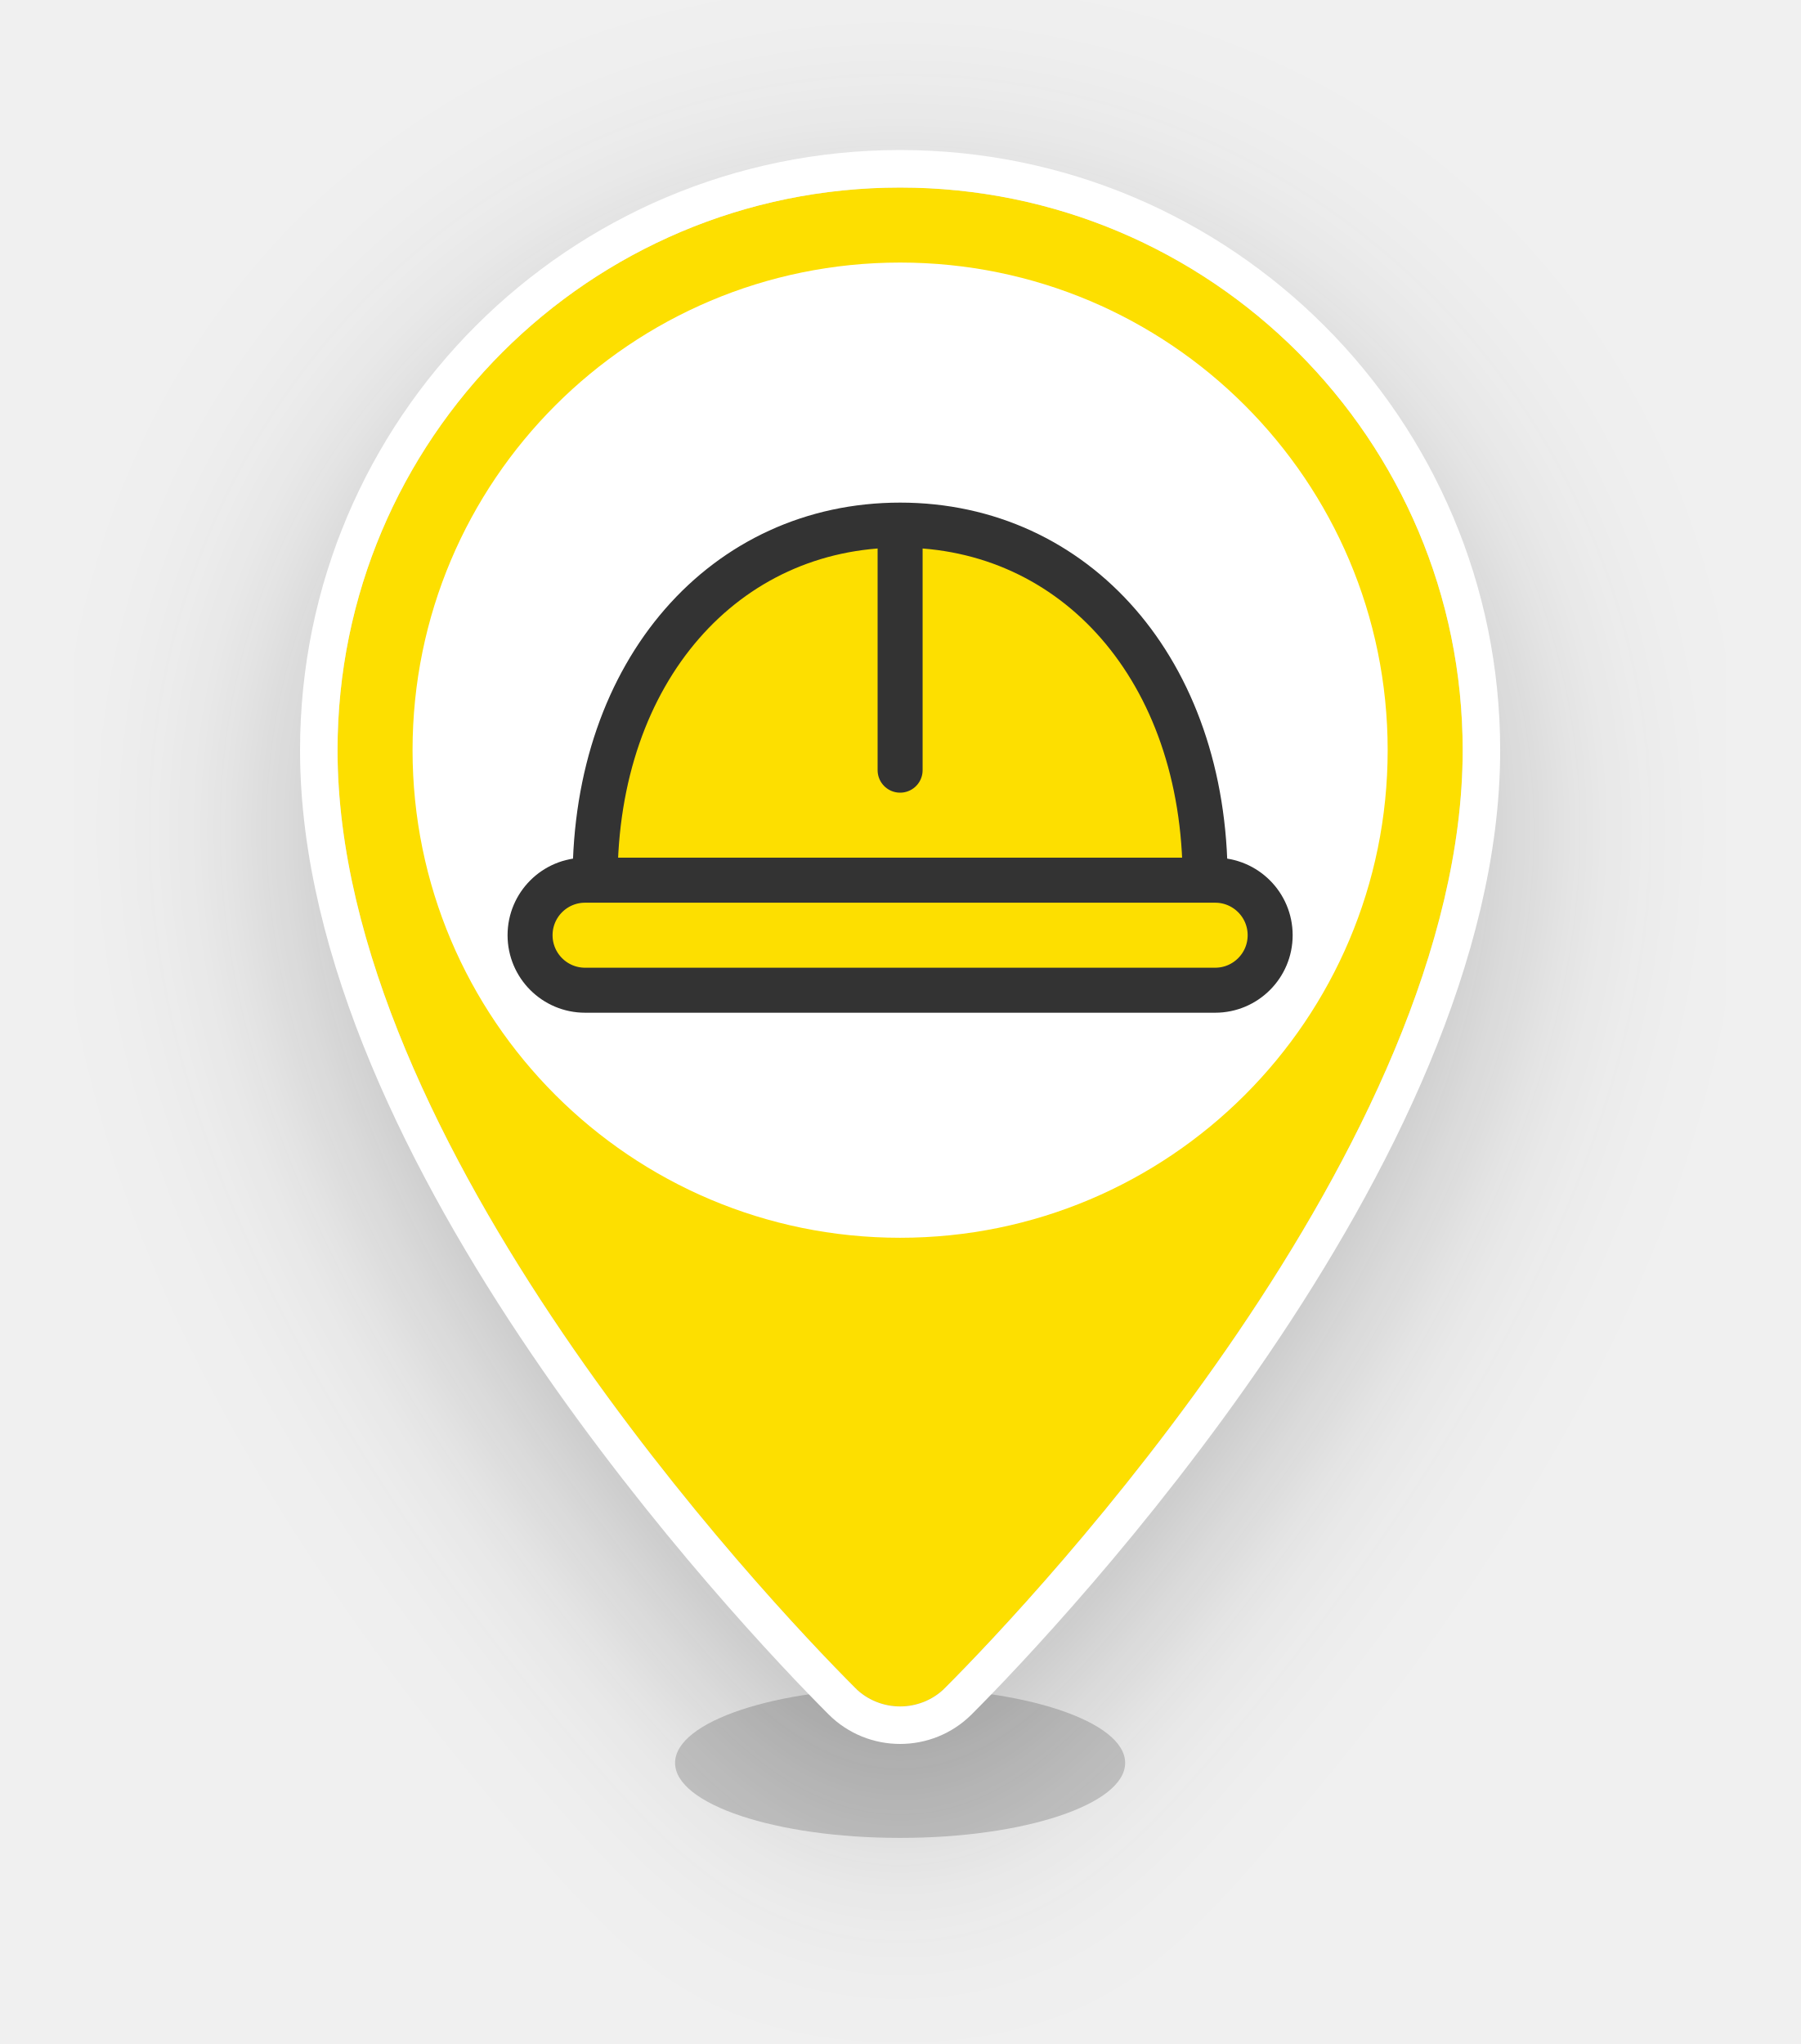
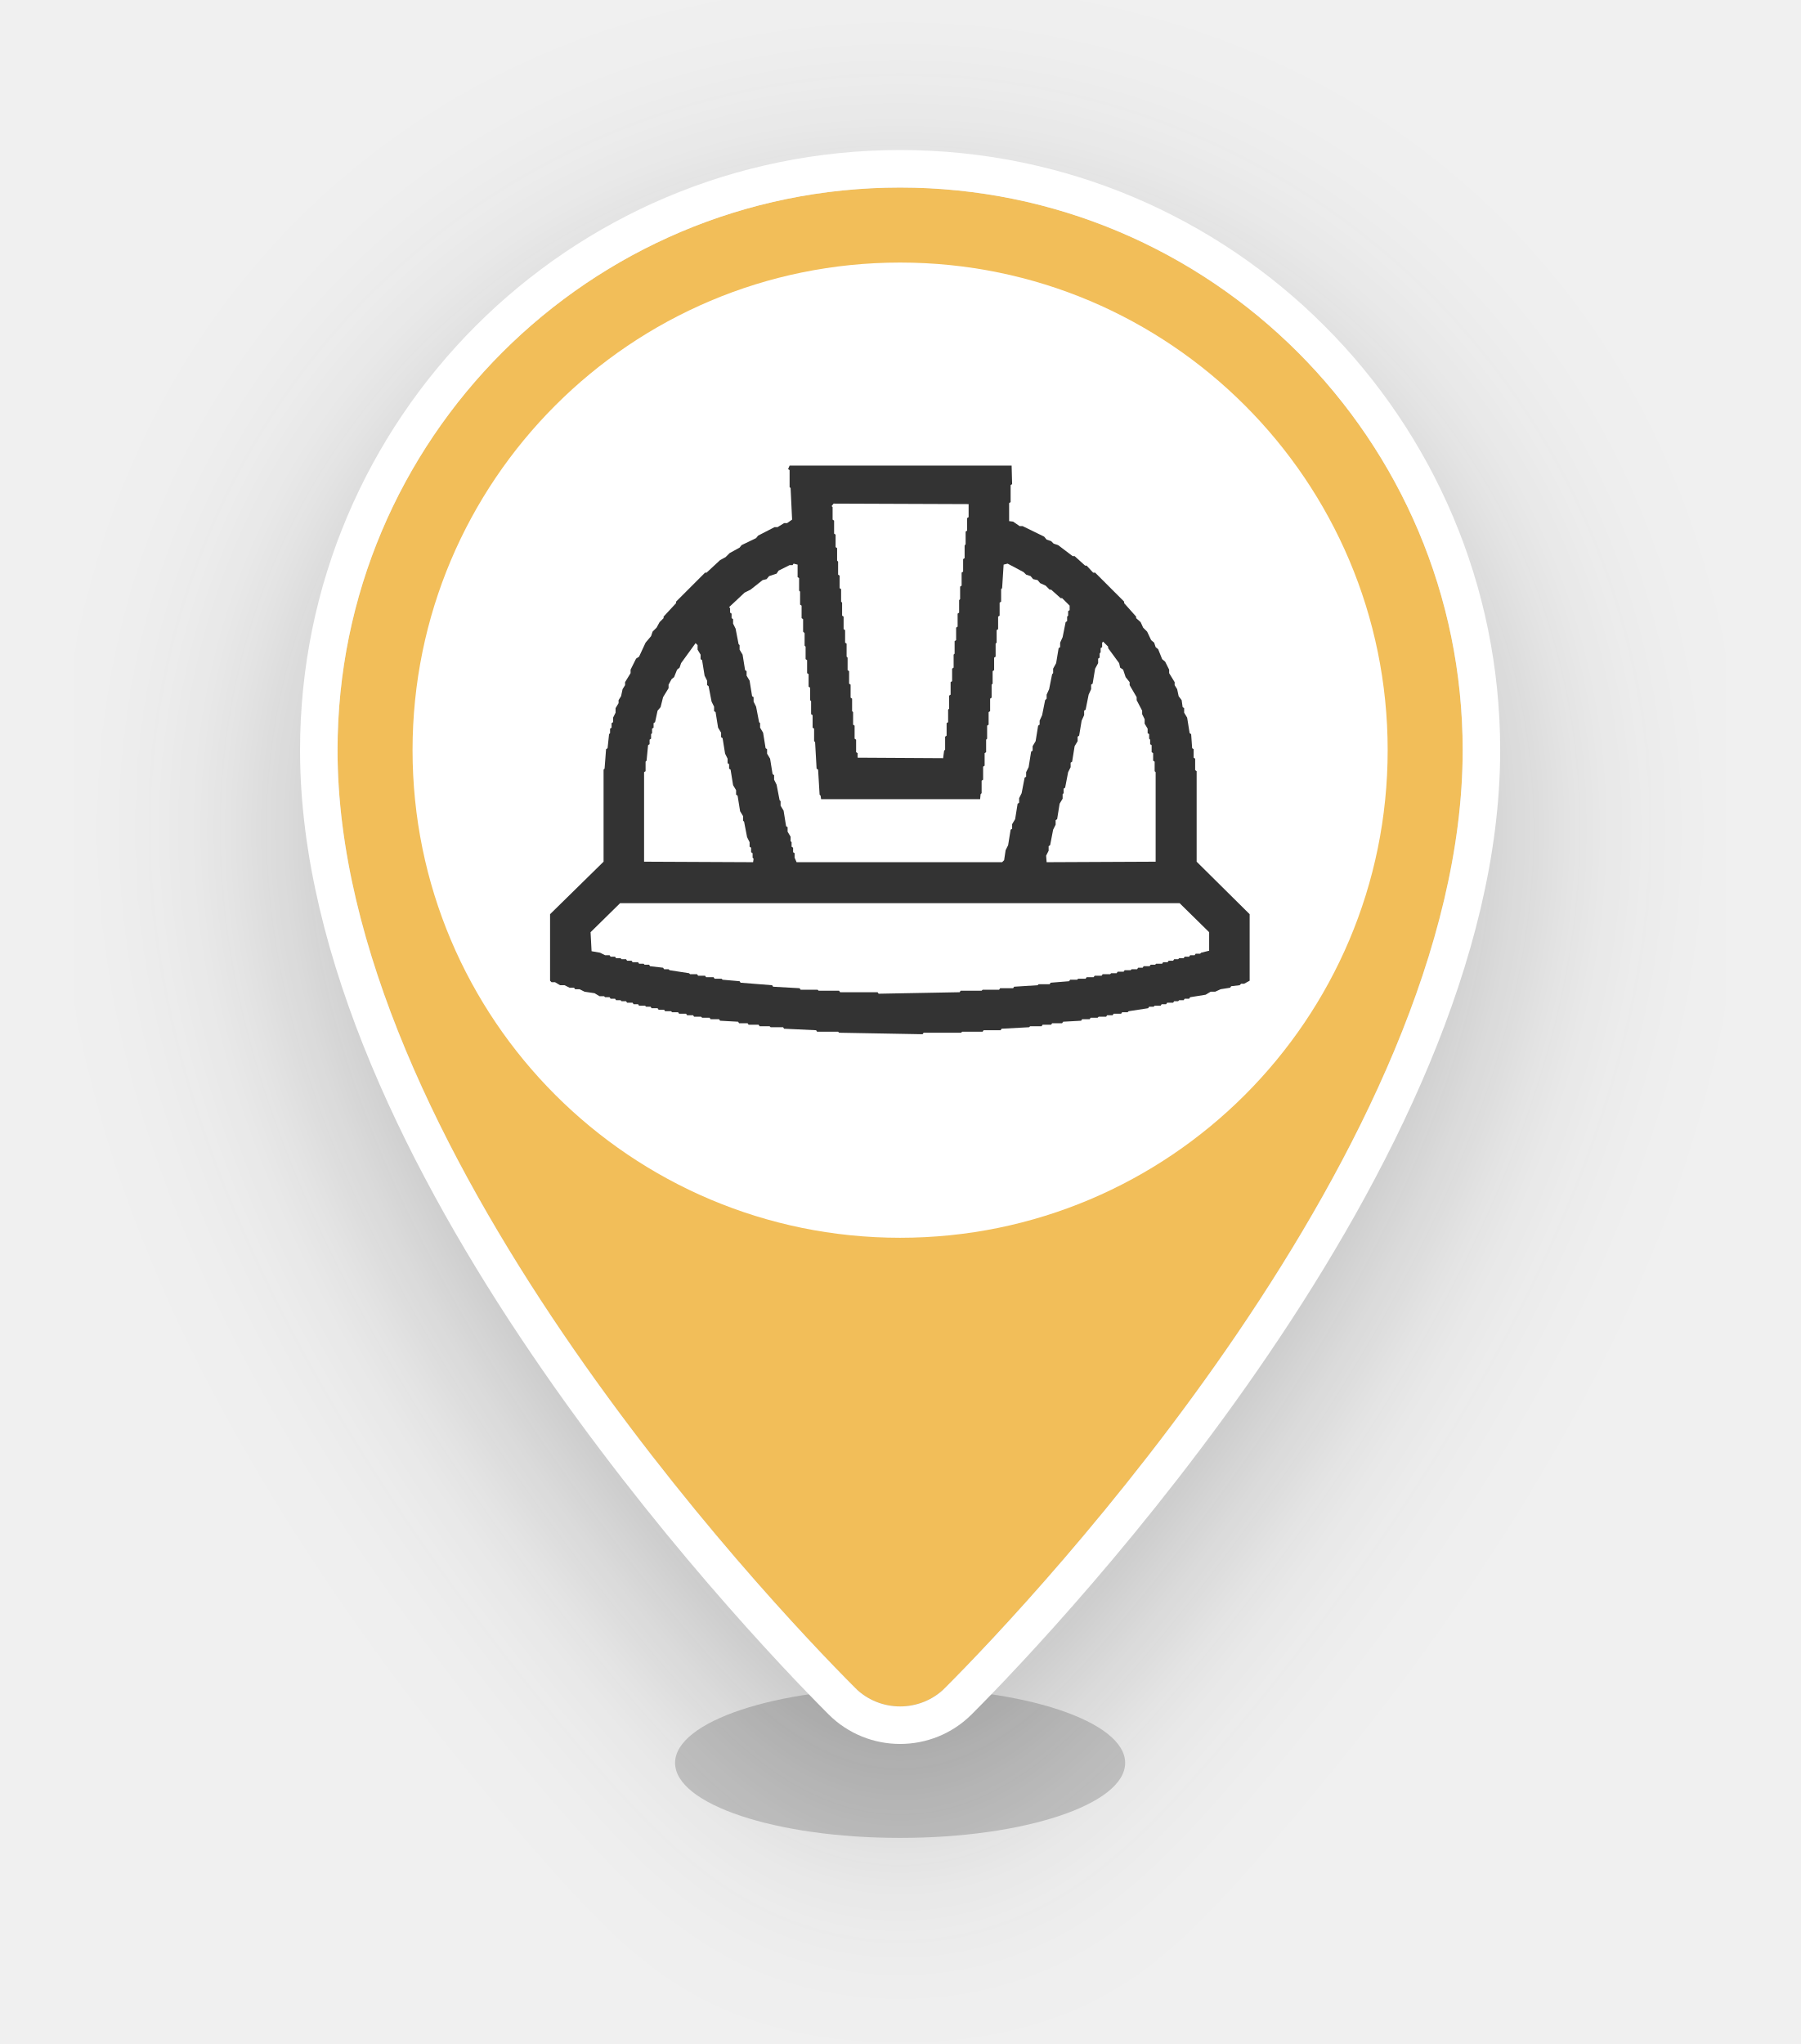
<svg xmlns="http://www.w3.org/2000/svg" xmlns:xlink="http://www.w3.org/1999/xlink" preserveAspectRatio="none" overflow="visible" style="display: block;" width="36" height="40.871" viewBox="0 0 36 40.871" fill="none">
  <g id="Pin Â· Patio Constructor">
    <ellipse id="Sombra suelo" cx="18" cy="35.25" rx="4.5" ry="1.5" fill="black" fill-opacity="0.18" />
    <g id="Pin" filter="url(#filter0_d_0_93)">
-       <use xlink:href="#stroke0_0_93" fill="#FDDF00" />
+       <use xlink:href="#stroke0_0_93" fill="#F2BE59" />
      <mask id="stroke1_0_93" maskUnits="userSpaceOnUse" x="5.75" y="2.75" width="25" height="33" fill="black">
        <rect fill="white" x="5.75" y="2.75" width="25" height="33" />
        <use xlink:href="#stroke0_0_93" />
      </mask>
      <path d="M18 3.75C24.213 3.75 29.25 8.787 29.25 15C29.25 22.875 20.7 31.95 18.9 33.75C18.405 34.245 17.595 34.245 17.1 33.75C15.3 31.95 6.75 22.875 6.75 15C6.75 8.787 11.787 3.75 18 3.75Z" stroke-width="1.5" stroke="white" mask="url(#stroke1_0_93)" />
    </g>
    <circle id="Fondo Ã­cono" cx="18" cy="15" r="9.75" fill="white" />
    <g id="casco">
-       <path id="domo" d="M11.9 17.6C11.9 13.4 14.5 10.5 18 10.5C21.5 10.5 24.1 13.4 24.1 17.6Z" fill="#FDDF00" stroke="#333333" stroke-width="0.9" stroke-linejoin="round" />
-       <rect id="ala" x="10.6" y="17.6" width="14.8" height="2.2" rx="1.1" fill="#FDDF00" stroke="#333333" stroke-width="0.9" />
-       <path id="cresta" d="M18 10.7V15.4" stroke="#333333" stroke-width="0.9" stroke-linecap="round" />
+       <path id="casco-icono" fill-rule="evenodd" fill="#333333" d="M11.00 18.28 11.00 19.61 11.03 19.64 11.10 19.64 11.20 19.70 11.29 19.70 11.39 19.75 11.48 19.75 11.50 19.78 11.59 19.78 11.69 19.83 11.89 19.86 11.99 19.92 12.08 19.92 12.10 19.94 12.19 19.94 12.21 19.97 12.30 19.97 12.32 20.00 12.41 20.00 12.43 20.02 12.52 20.02 12.54 20.05 12.65 20.05 12.67 20.08 12.76 20.08 12.78 20.11 12.90 20.11 12.92 20.13 13.01 20.13 13.03 20.16 13.15 20.16 13.17 20.19 13.28 20.19 13.30 20.22 13.42 20.22 13.44 20.24 13.56 20.24 13.58 20.27 13.72 20.27 13.74 20.30 13.86 20.30 13.88 20.33 14.02 20.33 14.04 20.35 14.19 20.35 14.21 20.38 14.38 20.38 14.40 20.41 14.76 20.43 14.78 20.46 14.95 20.46 14.97 20.49 15.17 20.49 15.19 20.52 15.39 20.52 15.41 20.54 15.66 20.54 15.68 20.57 16.32 20.60 16.34 20.63 16.76 20.63 16.78 20.65 18.45 20.68 18.47 20.65 19.22 20.65 19.24 20.63 19.65 20.63 19.67 20.60 20.01 20.60 20.03 20.57 20.58 20.54 20.60 20.52 20.83 20.52 20.85 20.49 21.02 20.49 21.04 20.46 21.24 20.46 21.26 20.43 21.62 20.41 21.64 20.38 21.79 20.38 21.81 20.35 21.95 20.35 21.97 20.33 22.12 20.33 22.14 20.30 22.25 20.30 22.27 20.27 22.42 20.27 22.44 20.24 22.55 20.24 22.57 20.22 22.96 20.16 22.98 20.13 23.07 20.13 23.09 20.11 23.21 20.11 23.23 20.08 23.32 20.08 23.34 20.05 23.46 20.05 23.48 20.02 23.56 20.02 23.58 20.00 23.67 20.00 23.69 19.97 23.78 19.97 23.80 19.94 24.11 19.89 24.21 19.83 24.30 19.83 24.41 19.78 24.60 19.75 24.62 19.72 24.79 19.70 24.82 19.67 24.88 19.67 24.99 19.61 24.99 18.28 23.93 17.23 23.93 15.42 23.90 15.40 23.90 15.17 23.87 15.15 23.87 14.98 23.84 14.96 23.82 14.68 23.79 14.66 23.74 14.35 23.68 14.25 23.68 14.16 23.65 14.14 23.63 14.00 23.57 13.92 23.54 13.78 23.49 13.70 23.49 13.64 23.38 13.46 23.38 13.39 23.30 13.23 23.24 13.18 23.16 12.98 23.11 12.94 23.08 12.85 23.02 12.80 22.94 12.63 22.86 12.55 22.81 12.44 22.72 12.36 22.72 12.33 22.48 12.06 22.48 12.03 21.90 11.45 21.86 11.45 21.73 11.31 21.70 11.31 21.49 11.12 21.45 11.12 21.16 10.90 21.07 10.87 21.02 10.82 20.93 10.79 20.88 10.73 20.45 10.52 20.39 10.52 20.26 10.43 20.18 10.42 20.18 10.06 20.21 10.04 20.21 9.70 20.24 9.68 20.23 9.31 15.79 9.31 15.76 9.38 15.79 9.40 15.79 9.74 15.81 9.76 15.84 10.39 15.74 10.46 15.68 10.46 15.55 10.54 15.49 10.54 15.16 10.71 15.12 10.76 14.83 10.90 14.79 10.95 14.59 11.06 14.51 11.14 14.40 11.20 14.13 11.45 14.10 11.45 13.52 12.03 13.52 12.06 13.27 12.33 13.27 12.36 13.19 12.44 13.13 12.55 13.05 12.63 13.02 12.72 12.91 12.85 12.78 13.13 12.72 13.17 12.61 13.39 12.61 13.46 12.50 13.64 12.50 13.70 12.45 13.78 12.42 13.92 12.37 14.00 12.37 14.06 12.31 14.16 12.31 14.25 12.26 14.35 12.26 14.44 12.23 14.46 12.23 14.55 12.20 14.57 12.20 14.66 12.18 14.68 12.15 14.96 12.12 14.98 12.09 15.37 12.07 15.39 12.07 17.23ZM11.81 18.64 12.40 18.06 23.59 18.06 24.18 18.64 24.18 19.01 24.02 19.05 24.00 19.07 23.91 19.07 23.89 19.10 23.80 19.10 23.78 19.13 23.69 19.13 23.67 19.16 23.58 19.16 23.56 19.18 23.48 19.18 23.46 19.21 23.37 19.21 23.35 19.24 23.26 19.24 23.24 19.27 23.12 19.27 23.10 19.29 23.01 19.29 22.99 19.32 22.87 19.32 22.85 19.35 22.76 19.35 22.74 19.38 22.63 19.38 22.61 19.40 22.49 19.40 22.47 19.43 22.35 19.43 22.33 19.46 22.22 19.46 22.20 19.48 22.05 19.48 22.03 19.51 21.89 19.51 21.87 19.54 21.73 19.54 21.71 19.57 21.56 19.57 21.54 19.59 21.40 19.59 21.38 19.62 21.01 19.65 20.99 19.68 20.77 19.68 20.75 19.70 20.28 19.73 20.26 19.76 20.00 19.76 19.98 19.79 19.65 19.79 19.63 19.81 19.21 19.81 19.19 19.84 17.57 19.87 17.55 19.84 16.80 19.84 16.78 19.81 16.37 19.81 16.35 19.79 16.01 19.79 15.99 19.76 15.46 19.73 15.44 19.70 14.81 19.65 14.79 19.62 14.45 19.59 14.43 19.57 14.29 19.57 14.27 19.54 14.12 19.54 14.10 19.51 13.96 19.51 13.94 19.48 13.80 19.48 13.78 19.46 13.39 19.40 13.37 19.38 13.28 19.38 13.26 19.35 13.00 19.32 12.98 19.29 12.89 19.29 12.87 19.27 12.78 19.27 12.76 19.24 12.65 19.24 12.63 19.21 12.54 19.21 12.52 19.18 12.43 19.18 12.41 19.16 12.32 19.16 12.30 19.13 12.21 19.13 12.19 19.10 12.10 19.10 12.00 19.05 11.83 19.02ZM13.91 12.86 13.95 12.90 13.95 12.99 14.01 13.09 14.01 13.18 14.04 13.20 14.09 13.51 14.14 13.61 14.14 13.70 14.17 13.72 14.23 14.03 14.28 14.13 14.28 14.22 14.31 14.24 14.36 14.55 14.42 14.65 14.42 14.74 14.45 14.76 14.50 15.07 14.55 15.17 14.55 15.26 14.58 15.28 14.58 15.37 14.61 15.39 14.66 15.70 14.72 15.80 14.72 15.89 14.75 15.91 14.80 16.22 14.86 16.32 14.86 16.41 14.88 16.43 14.94 16.74 14.99 16.84 14.99 16.93 15.02 16.95 15.02 17.04 15.05 17.06 15.05 17.15 15.07 17.17 15.06 17.24 12.88 17.23 12.88 15.44 12.91 15.42 12.91 15.23 12.93 15.21 12.96 14.90 12.99 14.88 12.99 14.79 13.02 14.77 13.02 14.68 13.04 14.66 13.04 14.57 13.07 14.55 13.07 14.46 13.10 14.44 13.15 14.21 13.21 14.14 13.26 13.94 13.37 13.76 13.37 13.69 13.43 13.58 13.48 13.54 13.54 13.39 13.59 13.35 13.62 13.26ZM22.06 12.83 22.16 12.93 22.16 12.96 22.38 13.26 22.40 13.35 22.46 13.39 22.51 13.54 22.59 13.64 22.59 13.70 22.73 13.94 22.73 14.00 22.84 14.21 22.84 14.28 22.89 14.38 22.89 14.47 22.95 14.57 22.95 14.66 22.98 14.68 22.98 14.77 23.00 14.79 23.00 14.88 23.03 14.90 23.03 15.04 23.06 15.06 23.06 15.21 23.09 15.23 23.09 15.42 23.11 15.44 23.11 17.23 20.93 17.24 20.92 17.11 20.97 17.01 20.97 16.92 21.00 16.90 21.06 16.59 21.11 16.49 21.11 16.40 21.14 16.38 21.19 16.07 21.25 15.97 21.25 15.88 21.27 15.86 21.27 15.77 21.30 15.75 21.36 15.44 21.41 15.34 21.41 15.25 21.44 15.23 21.49 14.92 21.55 14.82 21.55 14.73 21.58 14.71 21.63 14.41 21.68 14.30 21.68 14.21 21.71 14.19 21.77 13.89 21.82 13.78 21.82 13.69 21.85 13.67 21.90 13.37 21.96 13.26 21.96 13.17 21.99 13.15 21.99 13.07 22.01 13.04 22.01 12.96 22.04 12.94 22.04 12.85ZM14.58 12.14 14.89 11.85 15.01 11.79 15.25 11.60 15.33 11.58 15.38 11.52 15.53 11.47 15.57 11.41 15.79 11.30 15.85 11.30 15.87 11.27 15.95 11.29 15.95 11.54 15.98 11.56 15.98 11.81 16.00 11.83 16.00 12.09 16.03 12.11 16.03 12.36 16.06 12.38 16.06 12.63 16.09 12.66 16.09 12.91 16.11 12.93 16.11 13.18 16.14 13.20 16.14 13.46 16.17 13.48 16.17 13.73 16.20 13.75 16.20 14.00 16.22 14.02 16.22 14.28 16.25 14.30 16.25 14.55 16.28 14.57 16.28 14.82 16.30 14.84 16.33 15.37 16.36 15.39 16.39 15.89 16.41 15.91 16.42 15.98 19.60 15.98 19.61 15.88 19.63 15.86 19.63 15.61 19.66 15.59 19.66 15.33 19.69 15.31 19.69 15.06 19.72 15.04 19.72 14.79 19.74 14.77 19.74 14.51 19.77 14.49 19.77 14.24 19.80 14.22 19.80 13.97 19.83 13.95 19.83 13.69 19.85 13.67 19.85 13.42 19.88 13.40 19.88 13.15 19.91 13.13 19.91 12.87 19.93 12.85 19.93 12.60 19.96 12.58 19.96 12.33 19.99 12.31 19.99 12.05 20.02 12.03 20.02 11.78 20.04 11.76 20.07 11.29 20.15 11.27 20.47 11.44 20.52 11.49 20.61 11.52 20.66 11.58 20.75 11.60 20.80 11.66 20.91 11.71 20.99 11.79 21.02 11.79 21.21 11.96 21.24 11.96 21.39 12.11 21.39 12.20 21.36 12.22 21.36 12.31 21.34 12.33 21.34 12.42 21.31 12.44 21.25 12.74 21.20 12.85 21.20 12.94 21.17 12.96 21.12 13.26 21.06 13.37 21.06 13.46 21.04 13.48 20.98 13.78 20.93 13.89 20.93 13.97 20.90 14.00 20.84 14.30 20.79 14.41 20.79 14.49 20.76 14.51 20.71 14.82 20.65 14.92 20.65 15.01 20.62 15.03 20.57 15.34 20.52 15.44 20.52 15.53 20.49 15.55 20.43 15.86 20.38 15.96 20.38 16.05 20.35 16.07 20.30 16.38 20.24 16.48 20.24 16.57 20.21 16.59 20.16 16.90 20.11 17.00 20.08 17.20 20.04 17.24 15.93 17.24 15.89 17.15 15.89 17.06 15.86 17.04 15.86 16.95 15.83 16.93 15.83 16.84 15.81 16.82 15.81 16.73 15.75 16.63 15.75 16.54 15.72 16.52 15.67 16.21 15.61 16.11 15.61 16.02 15.59 16.00 15.53 15.69 15.48 15.59 15.48 15.50 15.45 15.48 15.40 15.17 15.34 15.07 15.34 14.98 15.31 14.96 15.26 14.65 15.20 14.55 15.20 14.46 15.18 14.44 15.12 14.13 15.07 14.03 15.07 13.94 15.04 13.92 14.99 13.61 14.93 13.51 14.93 13.42 14.90 13.40 14.85 13.09 14.79 12.99 14.79 12.90 14.77 12.88 14.71 12.57 14.66 12.47 14.66 12.38 14.63 12.36 14.63 12.27 14.60 12.25 14.60 12.16ZM16.67 10.07 19.37 10.08 19.37 10.34 19.34 10.36 19.34 10.61 19.31 10.63 19.31 10.88 19.29 10.91 19.29 11.16 19.26 11.18 19.26 11.43 19.23 11.45 19.23 11.71 19.20 11.73 19.20 11.98 19.18 12.00 19.18 12.25 19.15 12.27 19.15 12.53 19.12 12.55 19.12 12.80 19.09 12.82 19.09 13.07 19.07 13.09 19.07 13.35 19.04 13.37 19.04 13.62 19.01 13.64 19.01 13.89 18.98 13.91 18.98 14.17 18.96 14.19 18.96 14.44 18.93 14.46 18.93 14.71 18.90 14.73 18.90 14.99 18.88 15.01 18.86 15.16 17.15 15.15 17.15 15.06 17.12 15.04 17.12 14.79 17.09 14.77 17.09 14.51 17.06 14.49 17.06 14.24 17.04 14.22 17.04 13.97 17.01 13.95 17.01 13.69 16.98 13.67 16.98 13.42 16.95 13.40 16.95 13.15 16.93 13.13 16.93 12.87 16.90 12.85 16.90 12.60 16.87 12.58 16.87 12.33 16.84 12.31 16.84 12.05 16.82 12.03 16.82 11.78 16.79 11.76 16.79 11.51 16.76 11.49 16.76 11.23 16.74 11.21 16.74 10.96 16.71 10.94 16.71 10.69 16.68 10.67 16.68 10.41 16.65 10.39 16.65 10.14 16.63 10.12Z" />
    </g>
  </g>
  <defs>
    <filter id="filter0_d_0_93" x="1.5" y="0" width="33" height="40.871" filterUnits="userSpaceOnUse" color-interpolation-filters="sRGB">
      <feFlood flood-opacity="0" result="BackgroundImageFix" />
      <feColorMatrix in="SourceAlpha" type="matrix" values="0 0 0 0 0 0 0 0 0 0 0 0 0 0 0 0 0 0 127 0" result="hardAlpha" />
      <feOffset dy="1.5" />
      <feGaussianBlur stdDeviation="2.25" />
      <feColorMatrix type="matrix" values="0 0 0 0 0.11 0 0 0 0 0.11 0 0 0 0 0.11 0 0 0 0.25 0" />
      <feBlend mode="normal" in2="BackgroundImageFix" result="effect1_dropShadow_0_93" />
      <feBlend mode="normal" in="SourceGraphic" in2="effect1_dropShadow_0_93" result="shape" />
    </filter>
    <path id="stroke0_0_93" d="M18 3.75C24.213 3.75 29.25 8.787 29.25 15C29.25 22.875 20.7 31.95 18.9 33.75C18.405 34.245 17.595 34.245 17.1 33.75C15.3 31.95 6.75 22.875 6.75 15C6.75 8.787 11.787 3.75 18 3.75Z" />
  </defs>
</svg>
